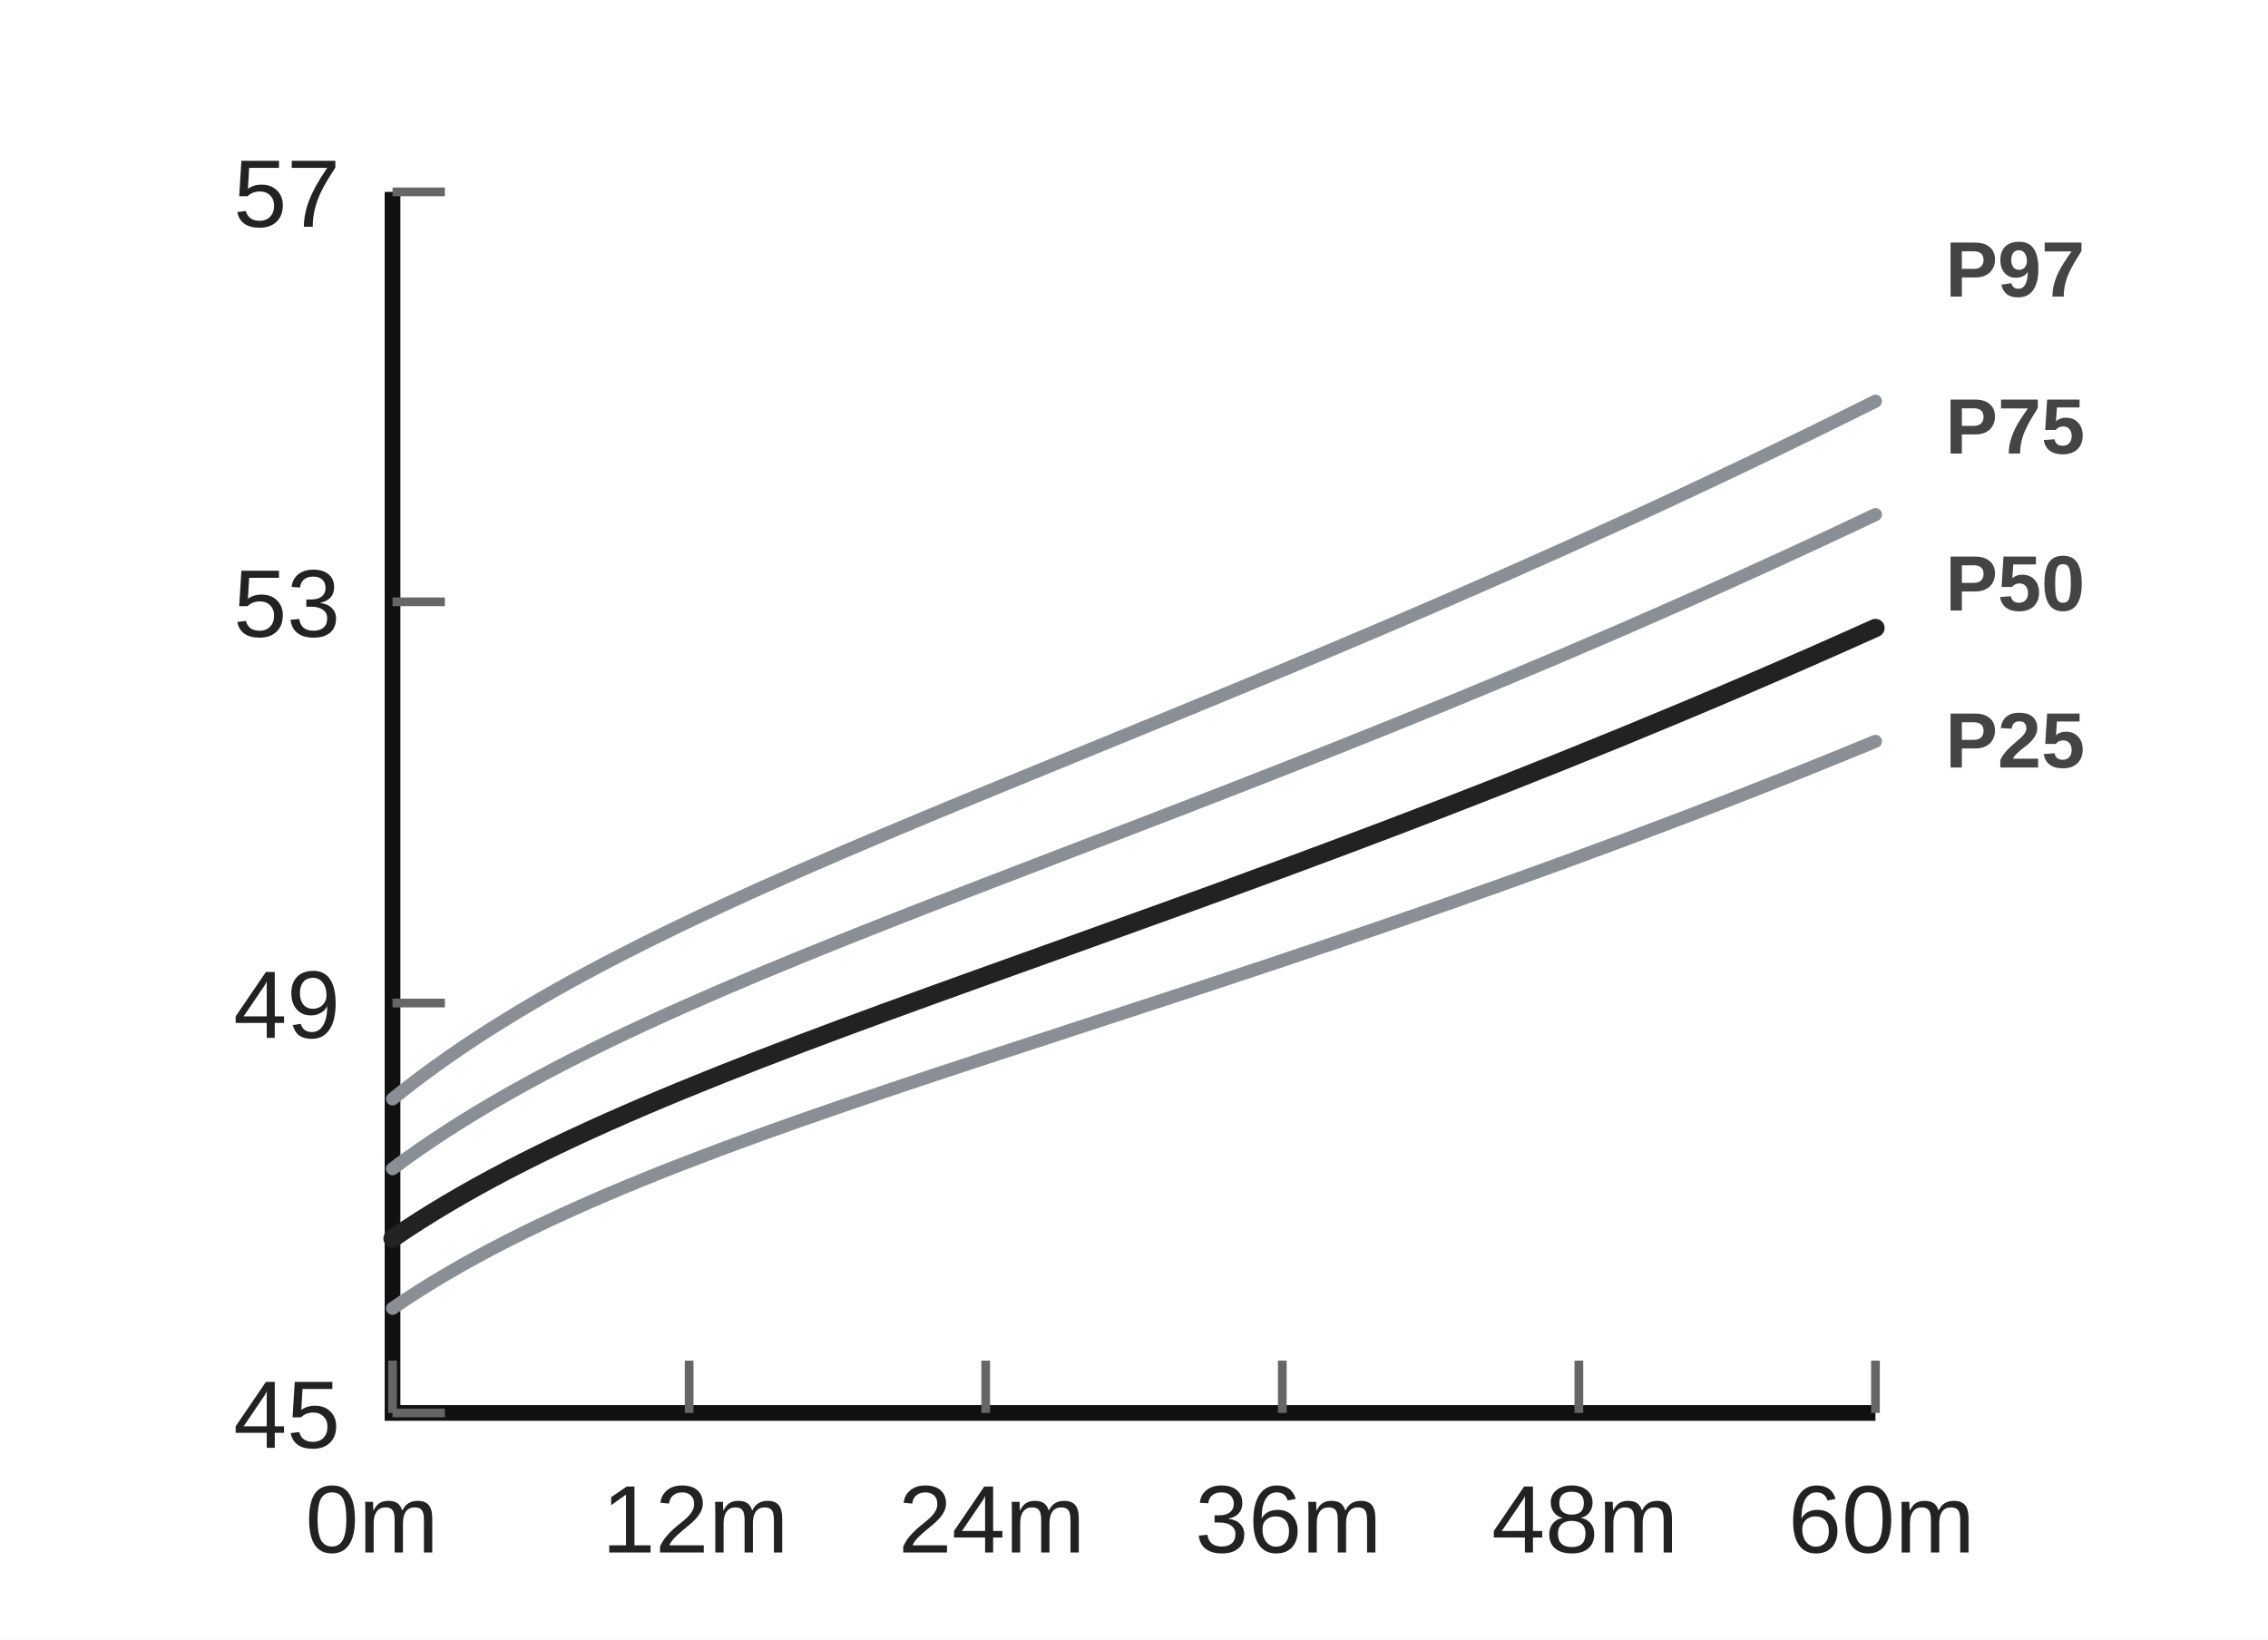
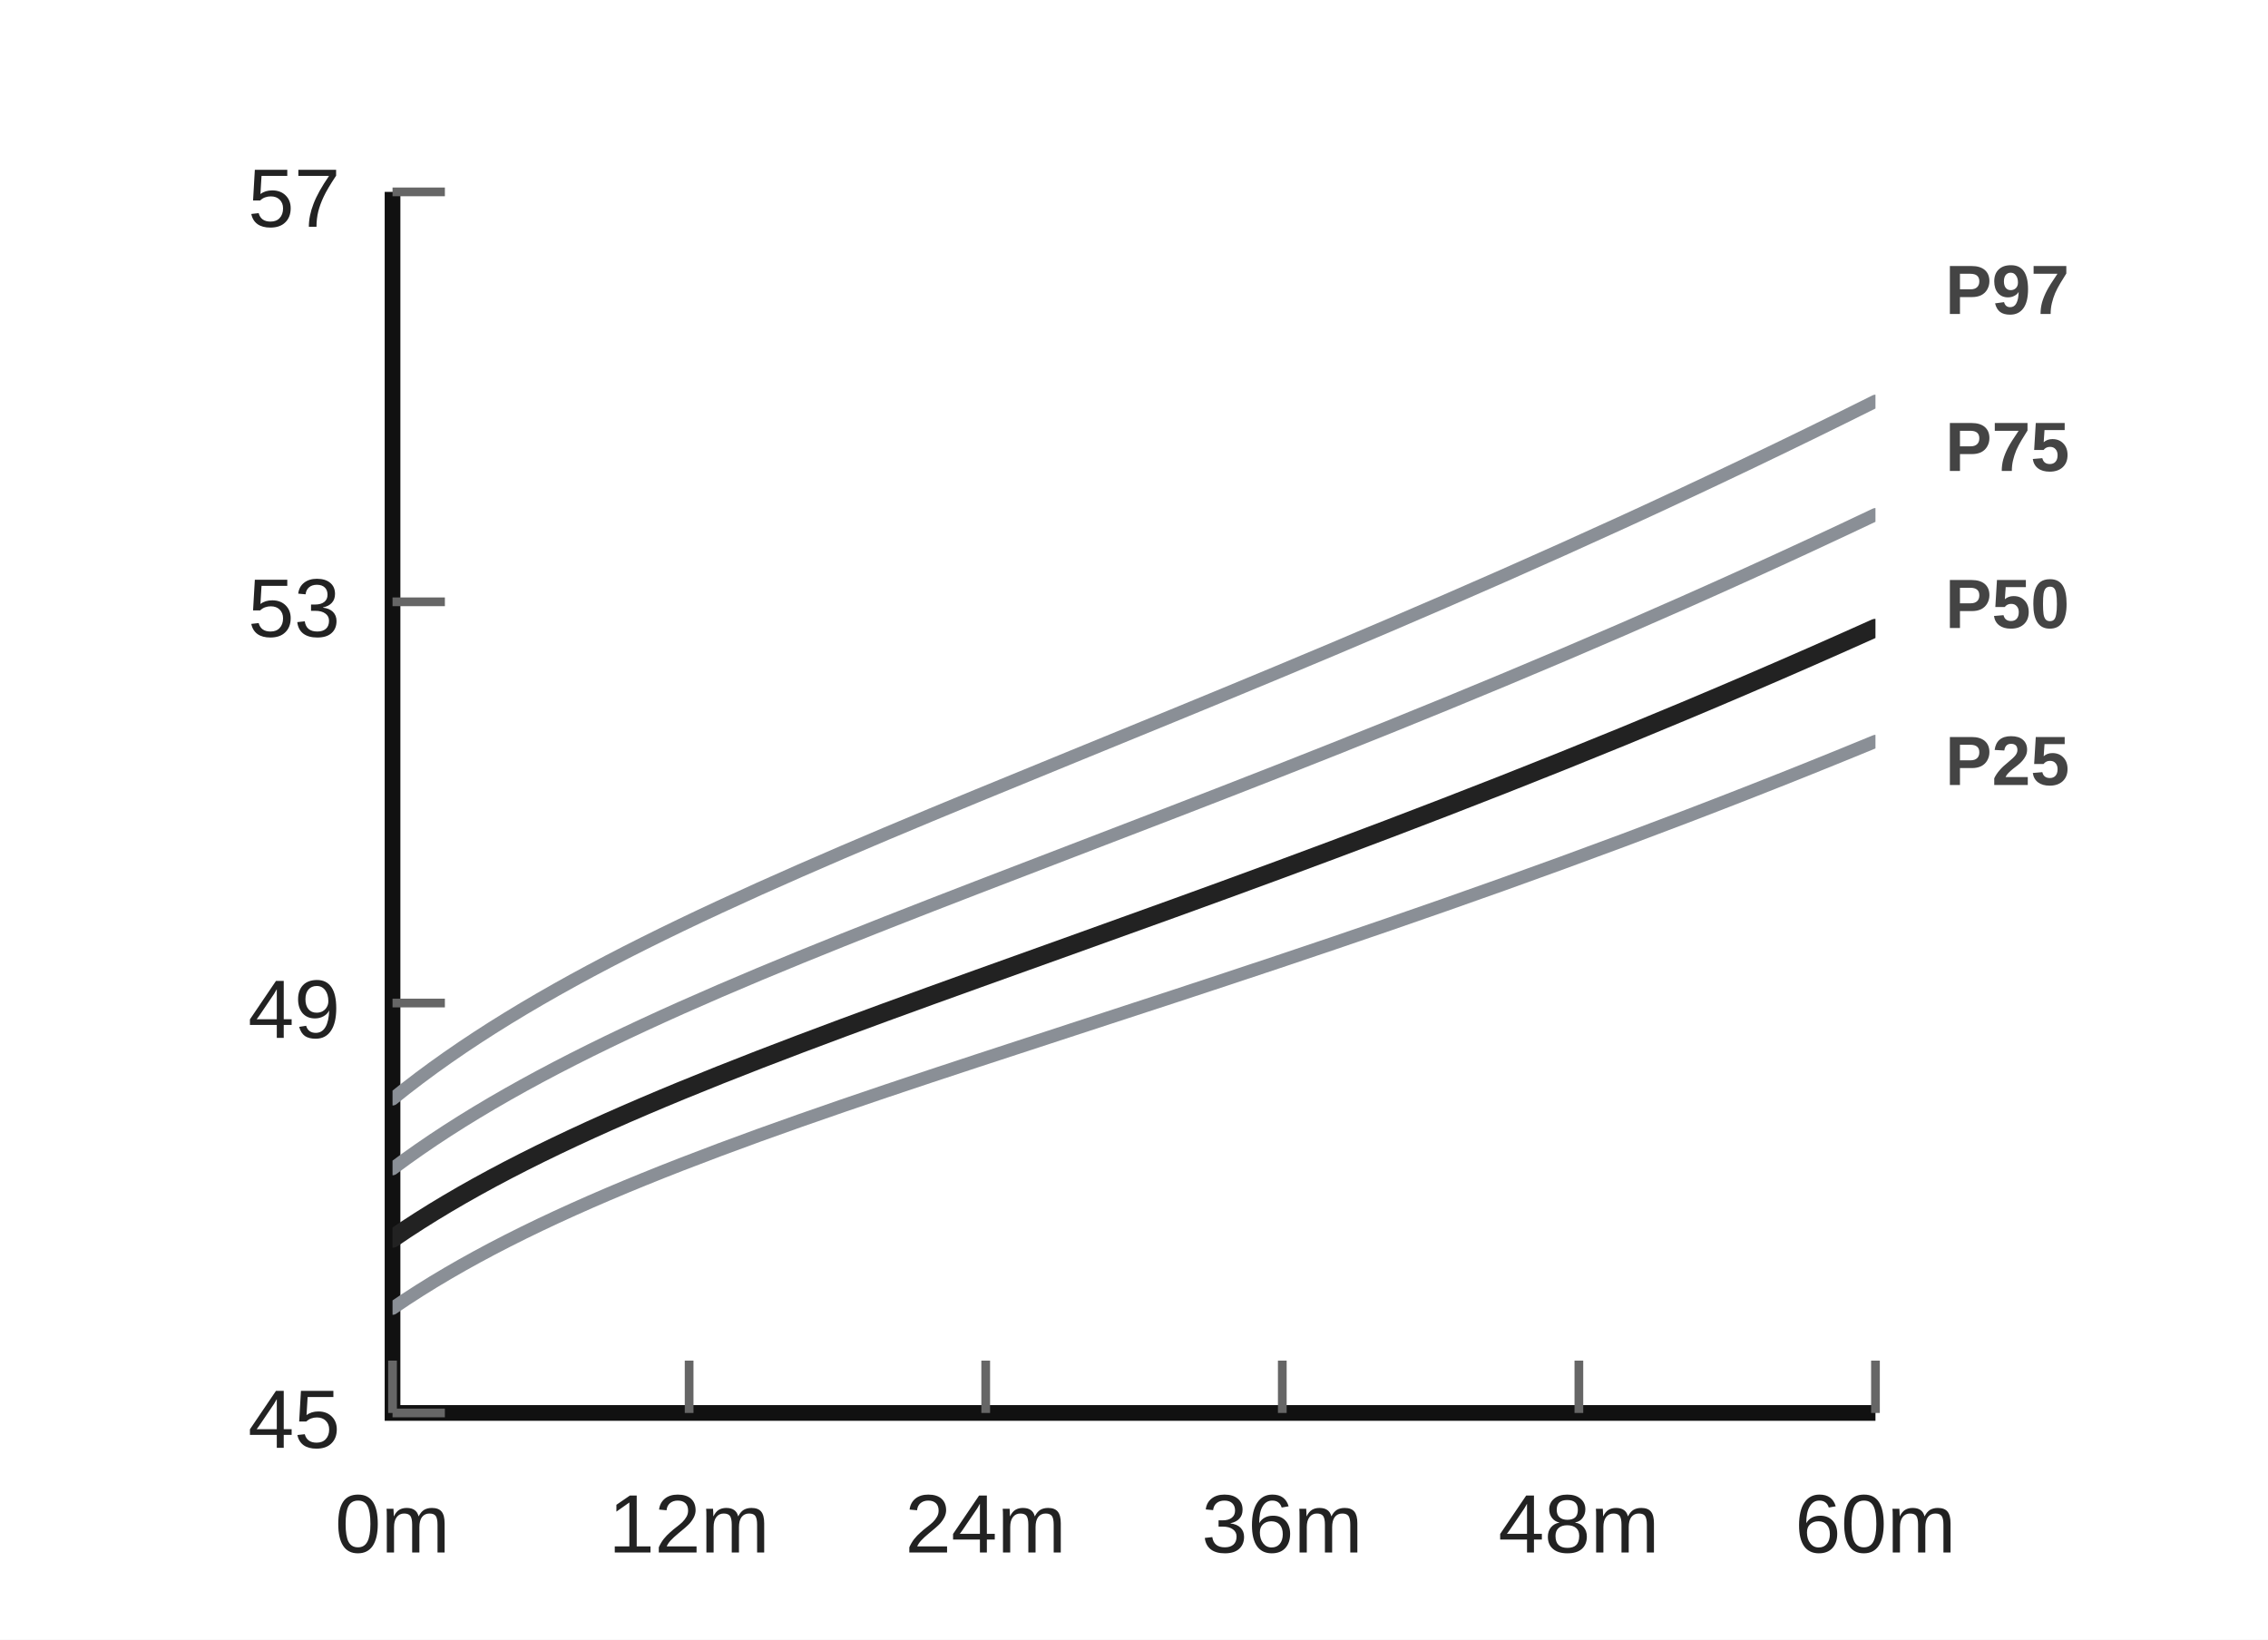
<svg xmlns="http://www.w3.org/2000/svg" viewBox="0 0 260 188" role="img" aria-label="WHO Girls Head Circumference 0-5 years">
  <style>
    .axis { stroke: #111; stroke-width: 1.8; fill: none; }
    .tick { stroke: #666; stroke-width: 1; }
-     .label { fill: #222; font: 11px Arial, sans-serif; }
-     .ylabel { fill: #222; font: 11px Arial, sans-serif; text-anchor: end; }
+     .label { fill: #222; font: 9.5px Arial, sans-serif; text-anchor: middle; }
+     .ylabel { fill: #222; font: 9.5px Arial, sans-serif; text-anchor: end; }
    .curve { fill: none; stroke: #8a8f96; stroke-width: 1.5; stroke-linecap: round; }
    .median { fill: none; stroke: #222; stroke-width: 2.1; stroke-linecap: round; }
-     .percentile { fill: #444; font: 700 9px Arial, sans-serif; }
+     .percentile { fill: #444; font: 700 8px Arial, sans-serif; }
  </style>
  <rect x="0" y="0" width="260" height="188" fill="#fff" />
+   <defs>
+     <clipPath id="clip-girls-head-0-5-minimal-svg-0">
+       <rect x="45" y="22" width="170" height="140" />
+     </clipPath>
+   </defs>
  <path class="axis" d="M45 22 V162 H215" />
  <path class="tick" d="M45 162 V156" />
-   <text class="label" x="35" y="178">0m</text>
+   <text class="label" x="45" y="178">0m</text>
  <path class="tick" d="M79 162 V156" />
-   <text class="label" x="69" y="178">12m</text>
+   <text class="label" x="79" y="178">12m</text>
  <path class="tick" d="M113 162 V156" />
-   <text class="label" x="103" y="178">24m</text>
+   <text class="label" x="113" y="178">24m</text>
  <path class="tick" d="M147 162 V156" />
-   <text class="label" x="137" y="178">36m</text>
+   <text class="label" x="147" y="178">36m</text>
  <path class="tick" d="M181 162 V156" />
-   <text class="label" x="171" y="178">48m</text>
+   <text class="label" x="181" y="178">48m</text>
  <path class="tick" d="M215 162 V156" />
-   <text class="label" x="205" y="178">60m</text>
+   <text class="label" x="215" y="178">60m</text>
  <path class="tick" d="M45 22 H51" />
  <text class="ylabel" x="39" y="26">57</text>
  <path class="tick" d="M45 69 H51" />
  <text class="ylabel" x="39" y="73">53</text>
  <path class="tick" d="M45 115 H51" />
  <text class="ylabel" x="39" y="119">49</text>
  <path class="tick" d="M45 162 H51" />
  <text class="ylabel" x="39" y="166">45</text>
-   <path class="curve" d="M45 126 C77 100, 135 86, 215 46" />
-   <path class="curve" d="M45 134 C77 110, 135 97, 215 59" />
-   <path class="median" d="M45 142 C77 120, 135 108, 215 72" />
-   <path class="curve" d="M45 150 C77 128, 135 118, 215 85" />
-   <text class="percentile" x="223" y="34">P97</text>
-   <text class="percentile" x="223" y="52">P75</text>
-   <text class="percentile" x="223" y="70">P50</text>
-   <text class="percentile" x="223" y="88">P25</text>
+   <g clip-path="url(#clip-girls-head-0-5-minimal-svg-0)">
+     <path class="curve" d="M45 126 C77 100, 135 86, 215 46" />
+     <path class="curve" d="M45 134 C77 110, 135 97, 215 59" />
+     <path class="median" d="M45 142 C77 120, 135 108, 215 72" />
+     <path class="curve" d="M45 150 C77 128, 135 118, 215 85" />
+   </g>
+   <text class="percentile" x="223" y="36">P97</text>
+   <text class="percentile" x="223" y="54">P75</text>
+   <text class="percentile" x="223" y="72">P50</text>
+   <text class="percentile" x="223" y="90">P25</text>
</svg>
